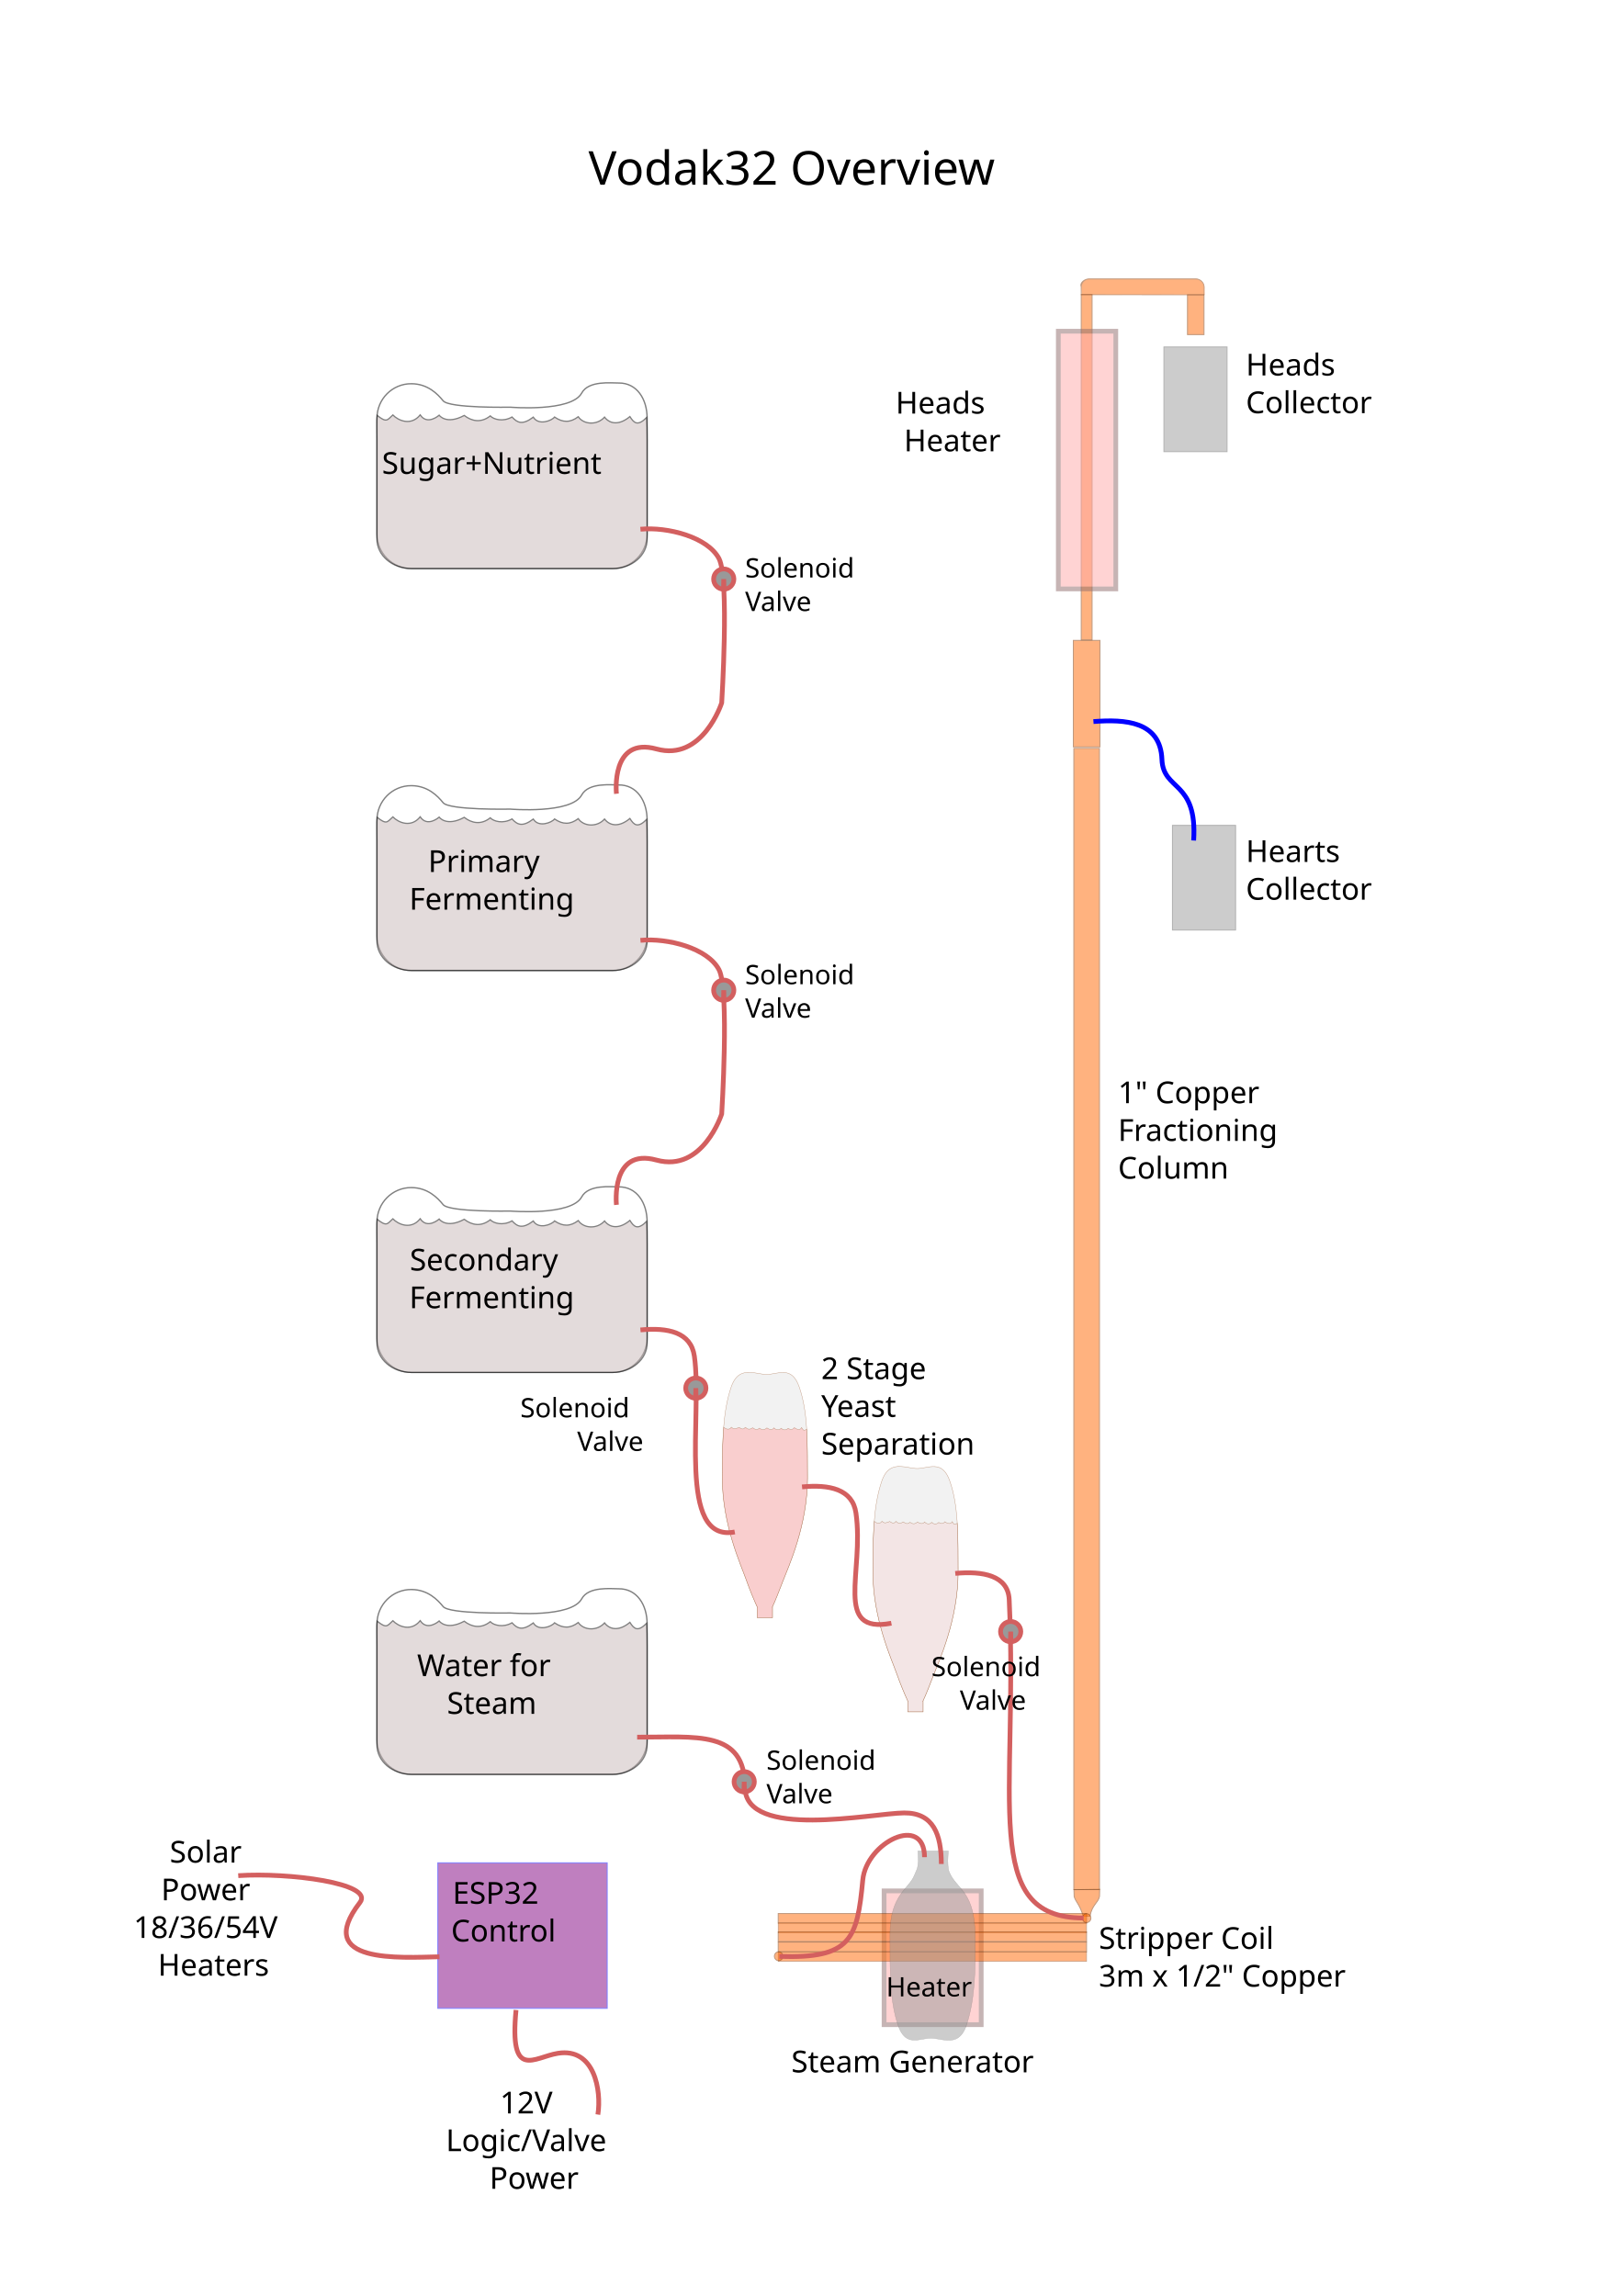
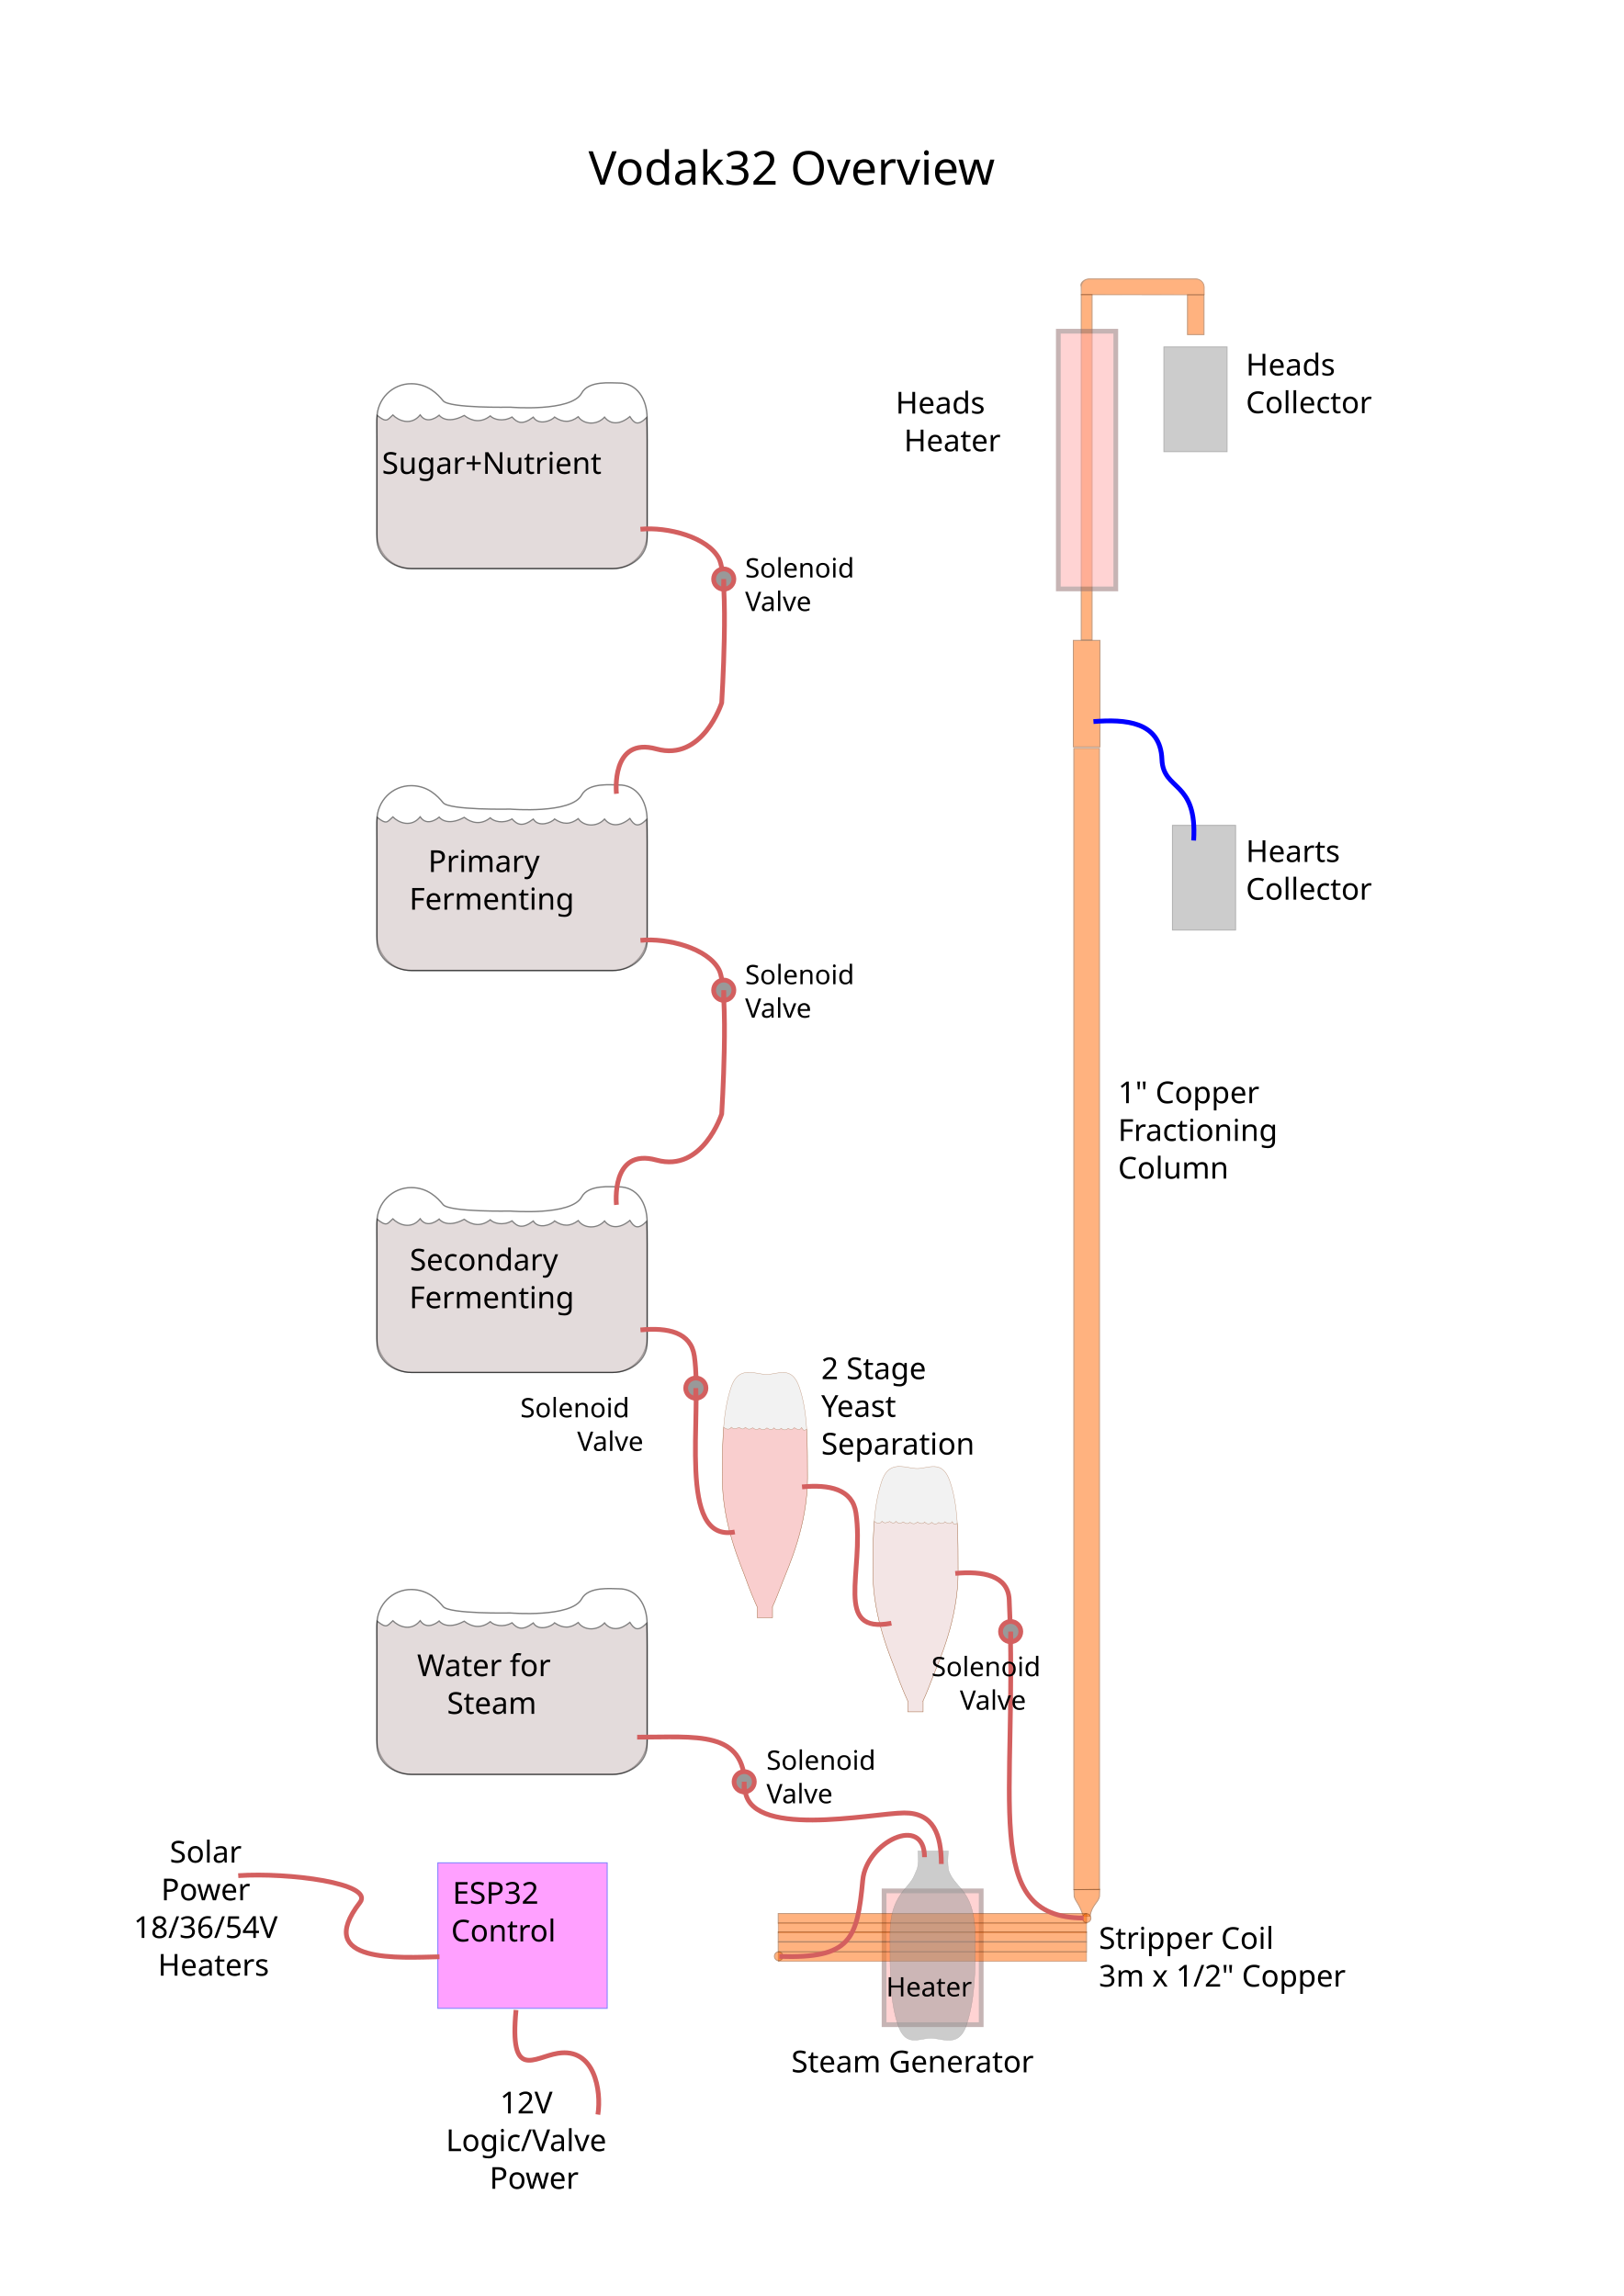
<svg xmlns="http://www.w3.org/2000/svg" width="210mm" height="297mm" viewBox="0 0 210 297" version="1.1" id="svg1">
  <defs id="defs1" />
  <g id="layer1">
    <rect style="opacity:0.518;fill:#ffaaaa;stroke:#916f6f;stroke-width:0.614;stroke-dasharray:none" id="rect83" width="12.559" height="17.305" x="114.342" y="244.597" />
    <g id="rect27" style="opacity:0.5" transform="matrix(1.228815,0,0,1.228815,-22.66951,-26.97046)">
      <path style="color:#000000;fill:#ff6600;-inkscape-stroke:none" d="m 133.078,51.311 h 11.237 c 0.46,0 0.88,0.384 0.893,0.844 l 0.023,0.817 -12.945,0.02 -0.04,-0.851 c -0.021,-0.46 0.37,-0.831 0.831,-0.831 z" id="path27" />
      <path style="color:#000000;fill:#803300;-inkscape-stroke:none" d="m 133.078,51.26 c -0.487,0 -1.061,0.429 -0.881,0.881 l 0.007,0.872 13.005,0.009 0.018,-0.847 c 0.01,-0.487 -0.426,-0.915 -0.913,-0.915 z m 0,0.102 h 11.236 c 0.433,0 0.819,0.353 0.83,0.786 l -0.003,0.798 -12.848,-0.023 0.004,-0.781 c 0.002,-0.433 0.348,-0.779 0.781,-0.779 z" id="path28" />
    </g>
    <g id="g1" transform="matrix(1.228815,0,0,1.228815,-13.54647,-108.374)">
      <path id="rect1" style="opacity:0.5;fill:none;stroke:#000000;stroke-width:0.142" d="m 54.328,128.589 c 1.736,0.011 2.769,1.097 3.334,1.794 0.653,0.806 7.067,0.675 7.067,0.675 0,0 6.421,0.539 7.52,-1.489 0.729,-1.346 3.151,-1.046 3.878,-1.056 1.932,-0.028 3.007,1.693 3.007,3.701 v 12.204 c 0,2.009 -1.617,3.626 -3.626,3.626 H 54.328 c -2.009,0 -3.626,-1.617 -3.626,-3.626 v -12.204 c 0,-2.009 1.617,-3.638 3.626,-3.626 z" />
      <path id="path1" style="opacity:0.5;fill:#c8b7b7;stroke:#000000;stroke-width:0.131" d="m 52.371,131.876 c 0.566,0.591 1.912,1.192 2.879,-0.007 0.76,1.141 1.996,0.034 1.996,0.034 0,0 0.736,1.047 2.639,0.025 0.779,0.606 1.763,0.821 2.739,0.049 0.355,0.376 1.343,0.655 2.291,0.115 0.547,0.598 1.076,0.889 2.238,0.016 0.55,0.905 1.927,0.387 2.238,-0.01 0.906,0.614 1.665,0.586 2.495,-0.034 0.569,0.834 1.98,0.923 2.766,0.041 0.649,0.833 1.675,0.778 2.668,-0.059 0.437,0.694 0.821,1.038 1.765,0.101 0.034,0.893 0.053,1.156 0.053,2.378 v 10.426 c 0,1.716 -1.618,3.097 -3.627,3.097 H 54.324 c -2.009,0 -3.627,-1.381 -3.627,-3.097 V 134.526 c 0,-1.132 -0.039,-1.953 0.021,-2.606 1.016,0.809 1.06,0.494 1.653,-0.044 z" />
    </g>
    <g id="g3" transform="matrix(1.228815,0,0,1.228815,-13.54647,-56.3827)">
      <path id="path2" style="opacity:0.5;fill:none;stroke:#000000;stroke-width:0.142" d="m 54.328,128.589 c 1.736,0.011 2.769,1.097 3.334,1.794 0.653,0.806 7.067,0.675 7.067,0.675 0,0 6.421,0.539 7.52,-1.489 0.729,-1.346 3.151,-1.046 3.878,-1.056 1.932,-0.028 3.007,1.693 3.007,3.701 v 12.204 c 0,2.009 -1.617,3.626 -3.626,3.626 H 54.328 c -2.009,0 -3.626,-1.617 -3.626,-3.626 v -12.204 c 0,-2.009 1.617,-3.638 3.626,-3.626 z" />
      <path id="path3" style="opacity:0.5;fill:#c8b7b7;stroke:#000000;stroke-width:0.131" d="m 52.371,131.876 c 0.566,0.591 1.912,1.192 2.879,-0.007 0.76,1.141 1.996,0.034 1.996,0.034 0,0 0.736,1.047 2.639,0.025 0.779,0.606 1.763,0.821 2.739,0.049 0.355,0.376 1.343,0.655 2.291,0.115 0.547,0.598 1.076,0.889 2.238,0.016 0.55,0.905 1.927,0.387 2.238,-0.01 0.906,0.614 1.665,0.586 2.495,-0.034 0.569,0.834 1.98,0.923 2.766,0.041 0.649,0.833 1.675,0.778 2.668,-0.059 0.437,0.694 0.821,1.038 1.765,0.101 0.034,0.893 0.053,1.156 0.053,2.378 v 10.426 c 0,1.716 -1.618,3.097 -3.627,3.097 H 54.324 c -2.009,0 -3.627,-1.381 -3.627,-3.097 V 134.526 c 0,-1.132 -0.039,-1.953 0.021,-2.606 1.016,0.809 1.06,0.494 1.653,-0.044 z" />
    </g>
    <g id="g5" transform="matrix(1.228815,0,0,1.228815,-13.54647,-4.391393)">
      <path id="path4" style="opacity:0.5;fill:none;stroke:#000000;stroke-width:0.142" d="m 54.328,128.589 c 1.736,0.011 2.769,1.097 3.334,1.794 0.653,0.806 7.067,0.675 7.067,0.675 0,0 6.421,0.539 7.52,-1.489 0.729,-1.346 3.151,-1.046 3.878,-1.056 1.932,-0.028 3.007,1.693 3.007,3.701 v 12.204 c 0,2.009 -1.617,3.626 -3.626,3.626 H 54.328 c -2.009,0 -3.626,-1.617 -3.626,-3.626 v -12.204 c 0,-2.009 1.617,-3.638 3.626,-3.626 z" />
      <path id="path5" style="opacity:0.5;fill:#c8b7b7;stroke:#000000;stroke-width:0.131" d="m 52.371,131.876 c 0.566,0.591 1.912,1.192 2.879,-0.007 0.76,1.141 1.996,0.034 1.996,0.034 0,0 0.736,1.047 2.639,0.025 0.779,0.606 1.763,0.821 2.739,0.049 0.355,0.376 1.343,0.655 2.291,0.115 0.547,0.598 1.076,0.889 2.238,0.016 0.55,0.905 1.927,0.387 2.238,-0.01 0.906,0.614 1.665,0.586 2.495,-0.034 0.569,0.834 1.98,0.923 2.766,0.041 0.649,0.833 1.675,0.778 2.668,-0.059 0.437,0.694 0.821,1.038 1.765,0.101 0.034,0.893 0.053,1.156 0.053,2.378 v 10.426 c 0,1.716 -1.618,3.097 -3.627,3.097 H 54.324 c -2.009,0 -3.627,-1.381 -3.627,-3.097 V 134.526 c 0,-1.132 -0.039,-1.953 0.021,-2.606 1.016,0.809 1.06,0.494 1.653,-0.044 z" />
    </g>
    <g id="g7" transform="matrix(1.228815,0,0,1.228815,-13.54647,47.59992)">
      <path id="path6" style="opacity:0.5;fill:none;stroke:#000000;stroke-width:0.142" d="m 54.328,128.589 c 1.736,0.011 2.769,1.097 3.334,1.794 0.653,0.806 7.067,0.675 7.067,0.675 0,0 6.421,0.539 7.52,-1.489 0.729,-1.346 3.151,-1.046 3.878,-1.056 1.932,-0.028 3.007,1.693 3.007,3.701 v 12.204 c 0,2.009 -1.617,3.626 -3.626,3.626 H 54.328 c -2.009,0 -3.626,-1.617 -3.626,-3.626 v -12.204 c 0,-2.009 1.617,-3.638 3.626,-3.626 z" />
      <path id="path7" style="opacity:0.5;fill:#c8b7b7;stroke:#000000;stroke-width:0.131" d="m 52.371,131.876 c 0.566,0.591 1.912,1.192 2.879,-0.007 0.76,1.141 1.996,0.034 1.996,0.034 0,0 0.736,1.047 2.639,0.025 0.779,0.606 1.763,0.821 2.739,0.049 0.355,0.376 1.343,0.655 2.291,0.115 0.547,0.598 1.076,0.889 2.238,0.016 0.55,0.905 1.927,0.387 2.238,-0.01 0.906,0.614 1.665,0.586 2.495,-0.034 0.569,0.834 1.98,0.923 2.766,0.041 0.649,0.833 1.675,0.778 2.668,-0.059 0.437,0.694 0.821,1.038 1.765,0.101 0.034,0.893 0.053,1.156 0.053,2.378 v 10.426 c 0,1.716 -1.618,3.097 -3.627,3.097 H 54.324 c -2.009,0 -3.627,-1.381 -3.627,-3.097 V 134.526 c 0,-1.132 -0.039,-1.953 0.021,-2.606 1.016,0.809 1.06,0.494 1.653,-0.044 z" />
    </g>
    <rect style="opacity:0.5;fill:#ff6600;stroke:#803300;stroke-width:0.123;stroke-dasharray:none" id="rect7" width="1.4" height="44.664" x="139.841" y="38.115" />
    <path style="opacity:0.5;fill:#ff6600;stroke:#803300;stroke-width:0.123;stroke-linecap:butt;stroke-linejoin:miter;stroke-dasharray:none;stroke-opacity:1" d="m 138.9,244.446 0.027,0.882 c 0.199,0.697 0.698,0.979 1.174,2.53 l 0.871,0.004 c 0.281,-1.497 1.04,-1.681 1.232,-2.55 l 0.02,-0.921 z" id="path17" />
    <rect style="opacity:0.5;fill:#ff6600;stroke:#803300;stroke-width:0.123;stroke-dasharray:none" id="rect8" width="3.314" height="147.616" x="138.884" y="96.809" />
    <rect style="opacity:0.5;fill:#ff6600;stroke:#803300;stroke-width:0.123;stroke-dasharray:none" id="rect9" width="3.442" height="13.777" x="138.82" y="82.838" />
    <g id="g10" transform="matrix(0.5108361,0,0,0.5108361,15.9488,138.2395)">
      <path id="path9" style="opacity:0.5;fill:#e6e6e6;stroke:#803300;stroke-width:0.1" d="m 158.644,76.893 c -1.882,-0.071 -3.686,0.558 -4.773,3.804 -2.075,6.195 -2.213,13.275 -2.213,22.994 0,11.85 4.738,21.987 6.083,25.821 0.865,2.465 2.029,5.251 2.779,6.847 h -0.012 v 2.671 h 3.849 v -2.671 h -0.056 c 0.759,-1.568 1.805,-4.306 2.72,-6.666 1.369,-3.531 6.2,-14.028 6.2,-26.002 0,-9.89 0.058,-16.855 -2.081,-23.066 -1.921,-5.578 -5.448,-3.199 -8.265,-3.199 -1.256,-2e-6 -2.767,-0.478 -4.23,-0.533 z" />
      <path id="path10" style="opacity:0.5;fill:#ffaaaa;stroke:#803300;stroke-width:0.1" d="m 157.521,90.814 c -0.574,0.522 -0.732,0.59 -1.61,0.029 -0.898,0.304 -1.247,0.616 -1.955,-0.064 -0.54,0.773 -1.336,0.553 -1.931,0.021 -0.234,4.189 -0.367,3.172 -0.367,12.892 0,11.85 4.738,21.987 6.083,25.821 0.865,2.465 2.029,5.251 2.779,6.847 h -0.012 v 2.671 h 3.849 v -2.671 h -0.056 c 0.759,-1.568 1.805,-4.306 2.72,-6.666 1.369,-3.531 6.2,-14.028 6.2,-26.002 0,-9.89 -0.153,-9.947 -0.214,-12.405 -0.733,0.516 -0.865,0.249 -1.281,-0.417 -0.314,0.713 -1.161,0.563 -1.842,0.025 -0.433,0.617 -1.092,0.517 -1.572,0.18 -0.503,0.513 -1.269,0.518 -1.74,-0.026 -0.582,0.591 -1.326,0.456 -1.846,-0.094 -0.383,0.603 -1.16,0.462 -1.784,0.01 -0.705,0.585 -1.192,0.571 -1.895,0.061 -0.543,0.497 -0.969,0.433 -1.706,-0.085 -0.669,0.44 -1.197,0.511 -1.819,-0.127 z" />
    </g>
    <g id="g18" transform="matrix(1.228815,0,0,1.228815,9.022314,2.480305)">
      <path id="path11" style="opacity:0.5;fill:#e6e6e6;stroke:#803300;stroke-width:0.042" d="m 87.437,152.351 c -0.782,-0.029 -1.532,0.232 -1.984,1.581 -0.862,2.575 -0.92,5.518 -0.92,9.559 0,4.926 1.97,9.14 2.529,10.734 0.36,1.025 0.844,2.183 1.155,2.846 h -0.005 v 1.11 h 1.6 v -1.11 h -0.023 c 0.316,-0.652 0.75,-1.79 1.131,-2.771 0.569,-1.468 2.577,-5.832 2.577,-10.809 0,-4.111 0.024,-7.007 -0.865,-9.589 -0.798,-2.319 -2.265,-1.33 -3.436,-1.33 -0.522,0 -1.15,-0.199 -1.759,-0.222 z" />
      <path id="path12" style="opacity:0.5;fill:#f4d7d7;stroke:#803300;stroke-width:0.042" d="m 86.971,158.138 c -0.239,0.217 -0.304,0.245 -0.669,0.012 -0.373,0.126 -0.518,0.256 -0.813,-0.026 -0.224,0.322 -0.555,0.23 -0.803,0.009 -0.097,1.741 -0.153,1.319 -0.153,5.359 0,4.926 1.97,9.14 2.529,10.734 0.36,1.025 0.844,2.183 1.155,2.846 h -0.005 v 1.11 h 1.6 v -1.11 h -0.023 c 0.316,-0.652 0.75,-1.79 1.131,-2.771 0.569,-1.468 2.577,-5.832 2.577,-10.809 0,-4.111 -0.064,-4.135 -0.089,-5.157 -0.305,0.214 -0.36,0.104 -0.533,-0.173 -0.13,0.296 -0.483,0.234 -0.766,0.011 -0.18,0.257 -0.454,0.215 -0.653,0.075 -0.209,0.213 -0.528,0.215 -0.723,-0.011 -0.242,0.246 -0.551,0.189 -0.767,-0.039 -0.159,0.251 -0.482,0.192 -0.742,0.004 -0.293,0.243 -0.496,0.237 -0.788,0.025 -0.226,0.206 -0.403,0.18 -0.709,-0.035 -0.278,0.183 -0.498,0.213 -0.756,-0.053 z" />
    </g>
    <g id="g16" style="fill:#ff6600;stroke:#803300" transform="matrix(-1.228815,0,0,1.228815,256.3486,0.1769113)">
      <rect style="opacity:0.5;fill:#ff6600;stroke:#803300;stroke-width:0.1;stroke-dasharray:none" id="rect12" width="32.45" height="1.01" x="94.255" y="201.291" />
      <rect style="opacity:0.5;fill:#ff6600;stroke:#803300;stroke-width:0.068;stroke-dasharray:none" id="rect13" width="32.45" height="1.01" x="94.255" y="202.286" />
      <rect style="opacity:0.5;fill:#ff6600;stroke:#803300;stroke-width:0.1;stroke-dasharray:none" id="rect14" width="32.45" height="1.01" x="94.255" y="203.227" />
      <rect style="opacity:0.5;fill:#ff6600;stroke:#803300;stroke-width:0.1;stroke-dasharray:none" id="rect15" width="32.45" height="1.01" x="94.255" y="204.297" />
      <rect style="opacity:0.5;fill:#ff6600;stroke:#803300;stroke-width:0.068;stroke-dasharray:none" id="rect16" width="32.45" height="1.01" x="94.255" y="205.319" />
      <ellipse style="opacity:0.5;fill:#ff6600;stroke:#803300;stroke-width:0.1;stroke-dasharray:none" id="path16" cx="94.247" cy="201.775" rx="0.447" ry="0.465" />
      <ellipse style="opacity:0.5;fill:#ff6600;stroke:#803300;stroke-width:0.1;stroke-dasharray:none" id="ellipse16" cx="126.66" cy="205.785" rx="0.447" ry="0.465" />
    </g>
    <path id="path18" style="opacity:0.5;fill:#999999;stroke:#666666;stroke-width:0.051" d="m 122.55,263.921 c 0.961,0.036 1.883,-0.285 2.438,-1.943 1.06,-3.165 1.218,-6.782 1.131,-11.746 -0.093,-5.27 -2.096,-5.765 -3.108,-7.578 -0.414,-0.742 -0.374,-0.901 -0.435,-1.956 l 0.07,-1.268 h -3.919 l 0.046,1.321 c -0.086,1.118 -0.215,1.081 -0.502,1.811 -0.7,1.804 -3.167,2.506 -3.167,7.67 0,5.052 -0.029,8.61 1.063,11.783 0.981,2.85 2.783,1.634 4.222,1.634 0.642,0 1.413,0.244 2.161,0.272 z" />
    <rect style="font-variation-settings:normal;opacity:0.5;fill:#999999;fill-opacity:1;stroke:#666666;stroke-width:0.123;stroke-linecap:butt;stroke-linejoin:miter;stroke-miterlimit:4;stroke-dasharray:none;stroke-dashoffset:0;stroke-opacity:1" id="rect18" width="8.161" height="13.541" x="151.641" y="106.763" />
    <rect style="font-variation-settings:normal;opacity:0.5;fill:#999999;fill-opacity:1;stroke:#666666;stroke-width:0.123;stroke-linecap:butt;stroke-linejoin:miter;stroke-miterlimit:4;stroke-dasharray:none;stroke-dashoffset:0;stroke-opacity:1" id="rect19" width="8.161" height="13.541" x="150.537" y="44.882" />
    <g id="g13" transform="matrix(1.228815,0,0,1.228815,-22.76301,-26.97046)">
      <path style="fill:none;stroke:#d35f5f;stroke-width:0.5;stroke-linecap:butt;stroke-linejoin:miter;stroke-dasharray:none;stroke-opacity:1" d="m 85.931,77.659 c 2.869,-0.272 7.09,0.826 8.273,3.102 1.098,2.111 0.28,15.173 0.28,15.173 0,0 -1.99,6.2 -6.86,4.859 -4.87,-1.341 -4.218,4.713 -4.218,4.713" id="path8" />
      <path style="opacity:1;fill:#999999;stroke:#d35f5f;stroke-width:0.5;stroke-dasharray:none" id="path13" d="m 94.675,83.975 a 1.067,1.067 0 0 1 -1.042,-1.079 1.067,1.067 0 0 1 1.066,-1.055 1.067,1.067 0 0 1 1.067,1.054 1.067,1.067 0 0 1 -1.041,1.08 l -0.026,-1.067 z" />
    </g>
    <g id="g15" transform="matrix(1.228815,0,0,1.228815,-22.76301,26.2084)">
      <path style="fill:none;stroke:#d35f5f;stroke-width:0.5;stroke-linecap:butt;stroke-linejoin:miter;stroke-dasharray:none;stroke-opacity:1" d="m 85.931,77.659 c 2.869,-0.272 7.09,0.826 8.273,3.102 1.098,2.111 0.28,15.173 0.28,15.173 0,0 -1.99,6.2 -6.86,4.859 -4.87,-1.341 -4.218,4.713 -4.218,4.713" id="path14" />
      <path style="opacity:1;fill:#999999;stroke:#d35f5f;stroke-width:0.5;stroke-dasharray:none" id="path15" d="m 94.675,83.975 a 1.067,1.067 0 0 1 -1.042,-1.079 1.067,1.067 0 0 1 1.066,-1.055 1.067,1.067 0 0 1 1.067,1.054 1.067,1.067 0 0 1 -1.041,1.08 l -0.026,-1.067 z" />
    </g>
    <g id="g20" transform="matrix(1.228815,0,0,1.228815,-22.76301,76.6052)">
      <path style="fill:none;stroke:#d35f5f;stroke-width:0.5;stroke-linecap:butt;stroke-linejoin:miter;stroke-dasharray:none;stroke-opacity:1" d="m 85.931,77.659 c 2.869,-0.272 5.314,0.221 5.676,2.76 0.887,6.207 -1.894,19.682 4.252,18.51" id="path19" />
      <path style="opacity:1;fill:#999999;stroke:#d35f5f;stroke-width:0.5;stroke-dasharray:none" id="path20" d="m 91.737,84.853 a 1.067,1.067 0 0 1 -1.042,-1.079 1.067,1.067 0 0 1 1.066,-1.055 1.067,1.067 0 0 1 1.067,1.054 1.067,1.067 0 0 1 -1.041,1.08 l -0.026,-1.067 z" />
    </g>
    <g id="g22" transform="matrix(1.228815,0,0,1.228815,-1.861803,96.90939)">
      <path style="fill:none;stroke:#d35f5f;stroke-width:0.5;stroke-linecap:butt;stroke-linejoin:miter;stroke-dasharray:none;stroke-opacity:1" d="m 85.931,77.659 c 2.869,-0.272 5.314,0.221 5.676,2.76 0.887,6.207 -2.42,12.762 3.726,11.59" id="path21" />
    </g>
    <g id="g23" transform="matrix(1.228815,0,0,1.228815,17.95619,108.1002)">
      <path style="fill:none;stroke:#d35f5f;stroke-width:0.5;stroke-linecap:butt;stroke-linejoin:miter;stroke-dasharray:none;stroke-opacity:1" d="m 85.931,77.659 c 2.869,-0.272 5.558,0.198 5.676,2.76 0.972,20.969 -3.155,33.499 7.834,33.519" id="path22" />
      <path style="opacity:1;fill:#999999;stroke:#d35f5f;stroke-width:0.5;stroke-dasharray:none" id="path23" d="m 91.737,84.853 a 1.067,1.067 0 0 1 -1.042,-1.079 1.067,1.067 0 0 1 1.066,-1.055 1.067,1.067 0 0 1 1.067,1.054 1.067,1.067 0 0 1 -1.041,1.08 l -0.026,-1.067 z" />
    </g>
    <g id="g24" transform="matrix(1.228815,0,0,1.228815,-3.864071,139.6654)">
      <path style="fill:none;stroke:#d35f5f;stroke-width:0.5;stroke-linecap:butt;stroke-linejoin:miter;stroke-dasharray:none;stroke-opacity:1" d="m 100.452,81.842 c -0.017,-4.577 -6.126,-1.574 -6.501,2.41 -0.587,6.243 -1.239,8.286 -8.783,8.037" id="path24" />
    </g>
    <g id="g26" transform="matrix(1.228815,0,0,1.228815,-23.18891,129.2842)">
      <path style="fill:none;stroke:#d35f5f;stroke-width:0.5;stroke-linecap:butt;stroke-linejoin:miter;stroke-dasharray:none;stroke-opacity:1" d="m 85.931,77.659 c 6.214,0.019 11.337,-0.796 11.343,5.241 0.005,5.608 13.409,2.76 16.755,2.734 3.099,-0.024 3.917,2.284 3.918,5.372" id="path25" />
      <path style="opacity:1;fill:#999999;stroke:#d35f5f;stroke-width:0.5;stroke-dasharray:none" id="path26" d="m 97.175,83.42 a 1.067,1.067 0 0 1 -1.042,-1.079 1.067,1.067 0 0 1 1.066,-1.055 1.067,1.067 0 0 1 1.067,1.054 1.067,1.067 0 0 1 -1.041,1.08 l -0.026,-1.067 z" />
    </g>
    <rect style="opacity:0.518;fill:#ffaaaa;stroke:#916f6f;stroke-width:0.614;stroke-dasharray:none" id="rect26" width="7.431" height="33.337" x="136.878" y="42.843" />
    <rect style="font-variation-settings:normal;opacity:0.5;vector-effect:none;fill:#ff6600;fill-opacity:1;stroke:#803300;stroke-width:0.123;stroke-linecap:butt;stroke-linejoin:miter;stroke-miterlimit:4;stroke-dasharray:none;stroke-dashoffset:0;stroke-opacity:1;-inkscape-stroke:none" id="rect28" width="2.133" height="5.146" x="153.583" y="38.137" />
    <g id="g29" transform="matrix(1.228815,0,0,1.228815,35.82555,-2.089521)">
      <path style="fill:none;stroke:#0000ff;stroke-width:0.5;stroke-linecap:butt;stroke-linejoin:miter;stroke-dasharray:none;stroke-opacity:1" d="m 85.931,77.659 c 3.3,-0.252 7.052,-0.059 7.209,3.99 0.13,3.358 3.743,2.173 3.338,8.53" id="path29" />
    </g>
    <text xml:space="preserve" style="font-size:6.069px;line-height:1.25;font-family:sans-serif;letter-spacing:0px;word-spacing:0px;stroke-width:0.325" x="106.337" y="23.898" id="text29">
      <tspan id="tspan29" style="font-size:6.069px;text-align:center;text-anchor:middle;stroke-width:0.325" x="106.337" y="23.898">Vodak32 Overview</tspan>
    </text>
    <text xml:space="preserve" style="font-size:3.901px;line-height:1.25;font-family:sans-serif;letter-spacing:0px;word-spacing:0px;stroke-width:0.325" x="66.135" y="61.292" id="text30">
      <tspan id="tspan30" style="font-size:3.901px;text-align:center;text-anchor:middle;stroke-width:0.325" x="66.135" y="61.292">Sugar+Nutrient</tspan>
    </text>
    <text xml:space="preserve" style="font-size:3.901px;line-height:1.25;font-family:sans-serif;letter-spacing:0px;word-spacing:0px;stroke-width:0.325" x="66.135" y="112.791" id="text31">
      <tspan id="tspan31" style="font-size:3.901px;text-align:center;text-anchor:middle;stroke-width:0.325" x="66.135" y="112.791">Primary</tspan>
      <tspan style="font-size:3.901px;text-align:center;text-anchor:middle;stroke-width:0.325" x="66.135" y="117.667" id="tspan32">Fermenting</tspan>
    </text>
    <text xml:space="preserve" style="font-size:3.901px;line-height:1.25;font-family:sans-serif;letter-spacing:0px;word-spacing:0px;stroke-width:0.325" x="66.135" y="164.341" id="text34">
      <tspan id="tspan33" style="font-size:3.901px;text-align:center;text-anchor:middle;stroke-width:0.325" x="66.135" y="164.341">Secondary</tspan>
      <tspan style="font-size:3.901px;text-align:center;text-anchor:middle;stroke-width:0.325" x="66.135" y="169.218" id="tspan34">Fermenting</tspan>
    </text>
    <text xml:space="preserve" style="font-size:3.901px;line-height:1.25;font-family:sans-serif;letter-spacing:0px;word-spacing:0px;stroke-width:0.325" x="66.135" y="216.817" id="text36">
      <tspan style="font-size:3.901px;text-align:center;text-anchor:middle;stroke-width:0.325" x="66.135" y="216.817" id="tspan36">Water for</tspan>
      <tspan style="font-size:3.901px;text-align:center;text-anchor:middle;stroke-width:0.325" x="66.135" y="221.694" id="tspan37">Steam</tspan>
    </text>
    <text xml:space="preserve" style="font-size:3.901px;line-height:1.25;font-family:sans-serif;text-align:start;letter-spacing:0px;word-spacing:0px;text-anchor:start;stroke-width:0.325" x="106.209" y="178.399" id="text39">
      <tspan style="font-size:3.901px;text-align:start;text-anchor:start;stroke-width:0.325" x="106.209" y="178.399" id="tspan39">2 Stage</tspan>
      <tspan style="font-size:3.901px;text-align:start;text-anchor:start;stroke-width:0.325" x="106.209" y="183.276" id="tspan40">Yeast</tspan>
      <tspan style="font-size:3.901px;text-align:start;text-anchor:start;stroke-width:0.325" x="106.209" y="188.153" id="tspan41">Separation</tspan>
    </text>
    <text xml:space="preserve" style="font-size:3.901px;line-height:1.25;font-family:sans-serif;text-align:start;letter-spacing:0px;word-spacing:0px;text-anchor:start;stroke-width:0.325" x="144.601" y="142.701" id="text44">
      <tspan style="font-size:3.901px;text-align:start;text-anchor:start;stroke-width:0.325" x="144.601" y="142.701" id="tspan44">1" Copper</tspan>
      <tspan style="font-size:3.901px;text-align:start;text-anchor:start;stroke-width:0.325" x="144.601" y="147.578" id="tspan46">Fractioning</tspan>
      <tspan style="font-size:3.901px;text-align:start;text-anchor:start;stroke-width:0.325" x="144.601" y="152.455" id="tspan47">Column</tspan>
    </text>
    <text xml:space="preserve" style="font-size:3.901px;line-height:1.25;font-family:sans-serif;text-align:start;letter-spacing:0px;word-spacing:0px;text-anchor:start;stroke-width:0.325" x="161.136" y="48.565" id="text50">
      <tspan style="font-size:3.901px;text-align:start;text-anchor:start;stroke-width:0.325" x="161.136" y="48.565" id="tspan50">Heads</tspan>
      <tspan style="font-size:3.901px;text-align:start;text-anchor:start;stroke-width:0.325" x="161.136" y="53.442" id="tspan52">Collector</tspan>
    </text>
    <text xml:space="preserve" style="font-size:3.901px;line-height:1.25;font-family:sans-serif;text-align:end;letter-spacing:0px;word-spacing:0px;text-anchor:end;stroke-width:0.325" x="134.49" y="53.497" id="text54">
      <tspan style="font-size:3.901px;text-align:end;text-anchor:end;stroke-width:0.325" x="134.49" y="53.497" id="tspan53">Heads</tspan>
      <tspan style="font-size:3.901px;text-align:end;text-anchor:end;stroke-width:0.325" x="134.49" y="58.373" id="tspan54">Heater</tspan>
    </text>
    <text xml:space="preserve" style="font-size:3.901px;line-height:1.25;font-family:sans-serif;text-align:start;letter-spacing:0px;word-spacing:0px;text-anchor:start;stroke-width:0.325" x="161.136" y="111.497" id="text56">
      <tspan style="font-size:3.901px;text-align:start;text-anchor:start;stroke-width:0.325" x="161.136" y="111.497" id="tspan55">Hearts</tspan>
      <tspan style="font-size:3.901px;text-align:start;text-anchor:start;stroke-width:0.325" x="161.136" y="116.373" id="tspan56">Collector</tspan>
    </text>
    <text xml:space="preserve" style="font-size:3.901px;line-height:1.25;font-family:sans-serif;letter-spacing:0px;word-spacing:0px;stroke-width:0.325" x="120.554" y="268.067" id="text58">
      <tspan style="font-size:3.901px;text-align:center;text-anchor:middle;stroke-width:0.325" x="120.554" y="268.067" id="tspan58">Steam Generator</tspan>
    </text>
    <text xml:space="preserve" style="font-size:3.901px;line-height:1.25;font-family:sans-serif;text-align:start;letter-spacing:0px;word-spacing:0px;text-anchor:start;stroke-width:0.325" x="142.119" y="252.097" id="text60">
      <tspan style="font-size:3.901px;text-align:start;text-anchor:start;stroke-width:0.325" x="142.119" y="252.097" id="tspan60">Stripper Coil</tspan>
      <tspan style="font-size:3.901px;text-align:start;text-anchor:start;stroke-width:0.325" x="142.119" y="256.974" id="tspan61">3m x 1/2" Copper</tspan>
    </text>
    <text xml:space="preserve" style="font-size:3.468px;line-height:1.25;font-family:sans-serif;text-align:start;letter-spacing:0px;word-spacing:0px;text-anchor:start;stroke-width:0.325" x="99.128" y="228.93" id="text63">
      <tspan style="font-size:3.468px;text-align:start;text-anchor:start;stroke-width:0.325" x="99.128" y="228.93" id="tspan63">Solenoid</tspan>
      <tspan style="font-size:3.468px;text-align:start;text-anchor:start;stroke-width:0.325" x="99.128" y="233.265" id="tspan64">Valve</tspan>
    </text>
    <text xml:space="preserve" style="font-size:3.468px;line-height:1.25;font-family:sans-serif;text-align:start;letter-spacing:0px;word-spacing:0px;text-anchor:start;stroke-width:0.325" x="96.371" y="127.311" id="text66">
      <tspan style="font-size:3.468px;text-align:start;text-anchor:start;stroke-width:0.325" x="96.371" y="127.311" id="tspan65">Solenoid</tspan>
      <tspan style="font-size:3.468px;text-align:start;text-anchor:start;stroke-width:0.325" x="96.371" y="131.646" id="tspan66">Valve</tspan>
    </text>
    <text xml:space="preserve" style="font-size:3.468px;line-height:1.25;font-family:sans-serif;text-align:end;letter-spacing:0px;word-spacing:0px;text-anchor:end;stroke-width:0.325" x="87.726" y="183.343" id="text68">
      <tspan style="font-size:3.468px;text-align:end;text-anchor:end;stroke-width:0.325" x="87.726" y="183.343" id="tspan67">Solenoid</tspan>
      <tspan style="font-size:3.468px;text-align:end;text-anchor:end;stroke-width:0.325" x="87.726" y="187.678" id="tspan68">Valve</tspan>
    </text>
    <text xml:space="preserve" style="font-size:3.468px;line-height:1.25;font-family:sans-serif;text-align:center;letter-spacing:0px;word-spacing:0px;text-anchor:middle;stroke-width:0.325" x="130.678" y="216.83" id="text70">
      <tspan style="font-size:3.468px;text-align:center;text-anchor:middle;stroke-width:0.325" x="130.678" y="216.83" id="tspan69">Solenoid</tspan>
      <tspan style="font-size:3.468px;text-align:center;text-anchor:middle;stroke-width:0.325" x="130.678" y="221.165" id="tspan70">Valve</tspan>
    </text>
    <text xml:space="preserve" style="font-size:3.468px;line-height:1.25;font-family:sans-serif;text-align:start;letter-spacing:0px;word-spacing:0px;text-anchor:start;stroke-width:0.325" x="96.371" y="74.704" id="text72">
      <tspan style="font-size:3.468px;text-align:start;text-anchor:start;stroke-width:0.325" x="96.371" y="74.704" id="tspan71">Solenoid</tspan>
      <tspan style="font-size:3.468px;text-align:start;text-anchor:start;stroke-width:0.325" x="96.371" y="79.039" id="tspan72">Valve</tspan>
    </text>
-     <rect style="font-variation-settings:normal;opacity:0.5;vector-effect:none;fill:#800080;fill-opacity:1;stroke:#0000ff;stroke-width:0.123;stroke-linecap:butt;stroke-linejoin:miter;stroke-miterlimit:4;stroke-dasharray:none;stroke-dashoffset:0;stroke-opacity:1;-inkscape-stroke:none" id="rect72" width="21.904" height="18.82" x="56.627" y="240.967" />
+     <rect style="font-variation-settings:normal;opacity:0.5;vector-effect:none;fill:#ff42ff;fill-opacity:1;stroke:#0000ff;stroke-width:0.123;stroke-linecap:butt;stroke-linejoin:miter;stroke-miterlimit:4;stroke-dasharray:none;stroke-dashoffset:0;stroke-opacity:1;-inkscape-stroke:none" id="rect72" width="21.904" height="18.82" x="56.627" y="240.967" />
    <text xml:space="preserve" style="font-size:3.901px;line-height:1.25;font-family:sans-serif;letter-spacing:0px;word-spacing:0px;stroke-width:0.325" x="67.652" y="246.258" id="text73">
      <tspan style="font-size:3.901px;text-align:center;text-anchor:middle;stroke-width:0.325" x="67.652" y="246.258" id="tspan73">ESP32</tspan>
      <tspan style="font-size:3.901px;text-align:center;text-anchor:middle;stroke-width:0.325" x="67.652" y="251.135" id="tspan74">Control</tspan>
    </text>
    <g id="g74" transform="matrix(1.228815,0,0,1.228815,-60.30917,140.0568)">
      <path style="fill:none;stroke:#d35f5f;stroke-width:0.5;stroke-linecap:butt;stroke-linejoin:miter;stroke-dasharray:none;stroke-opacity:1" d="m 74.154,83.47 c 5.287,-0.354 14.361,0.811 12.807,2.827 -4.997,6.484 4.304,5.792 8.372,5.712" id="path74" />
    </g>
    <text xml:space="preserve" style="font-size:3.901px;line-height:1.25;font-family:sans-serif;letter-spacing:0px;word-spacing:0px;stroke-width:0.325" x="30.15" y="240.934" id="text76">
      <tspan style="font-size:3.901px;text-align:center;text-anchor:middle;stroke-width:0.325" x="30.15" y="240.934" id="tspan76">Solar</tspan>
      <tspan style="font-size:3.901px;text-align:center;text-anchor:middle;stroke-width:0.325" x="30.15" y="245.811" id="tspan80">Power</tspan>
      <tspan style="font-size:3.901px;text-align:center;text-anchor:middle;stroke-width:0.325" x="30.15" y="250.687" id="tspan81">18/36/54V</tspan>
      <tspan style="font-size:3.901px;text-align:center;text-anchor:middle;stroke-width:0.325" x="30.15" y="255.564" id="tspan83">Heaters</tspan>
    </text>
    <g id="g76" transform="matrix(1.228815,0,0,1.228815,-29.91455,158.6574)">
      <path style="fill:none;stroke:#d35f5f;stroke-width:0.5;stroke-linecap:butt;stroke-linejoin:miter;stroke-dasharray:none;stroke-opacity:1" d="m 78.657,82.476 c -0.717,7.48 1.87,4.967 4.402,4.558 3.864,-0.624 4.605,3.927 4.213,6.449" id="path76" />
    </g>
    <text xml:space="preserve" style="font-size:3.901px;line-height:1.25;font-family:sans-serif;letter-spacing:0px;word-spacing:0px;stroke-width:0.325" x="71.612" y="273.379" id="text78">
      <tspan style="font-size:3.901px;text-align:center;text-anchor:middle;stroke-width:0.325" x="71.612" y="273.379" id="tspan78">12V</tspan>
      <tspan style="font-size:3.901px;text-align:center;text-anchor:middle;stroke-width:0.325" x="71.612" y="278.256" id="tspan79">Logic/Valve</tspan>
      <tspan style="font-size:3.901px;text-align:center;text-anchor:middle;stroke-width:0.325" x="71.612" y="283.133" id="tspan82">Power</tspan>
    </text>
    <text xml:space="preserve" style="font-size:3.468px;line-height:1.25;font-family:sans-serif;text-align:start;letter-spacing:0px;word-spacing:0px;text-anchor:start;stroke-width:0.325" x="114.597" y="258.251" id="text85">
      <tspan style="font-size:3.468px;text-align:start;text-anchor:start;stroke-width:0.325" x="114.597" y="258.251" id="tspan85">Heater</tspan>
    </text>
  </g>
</svg>
